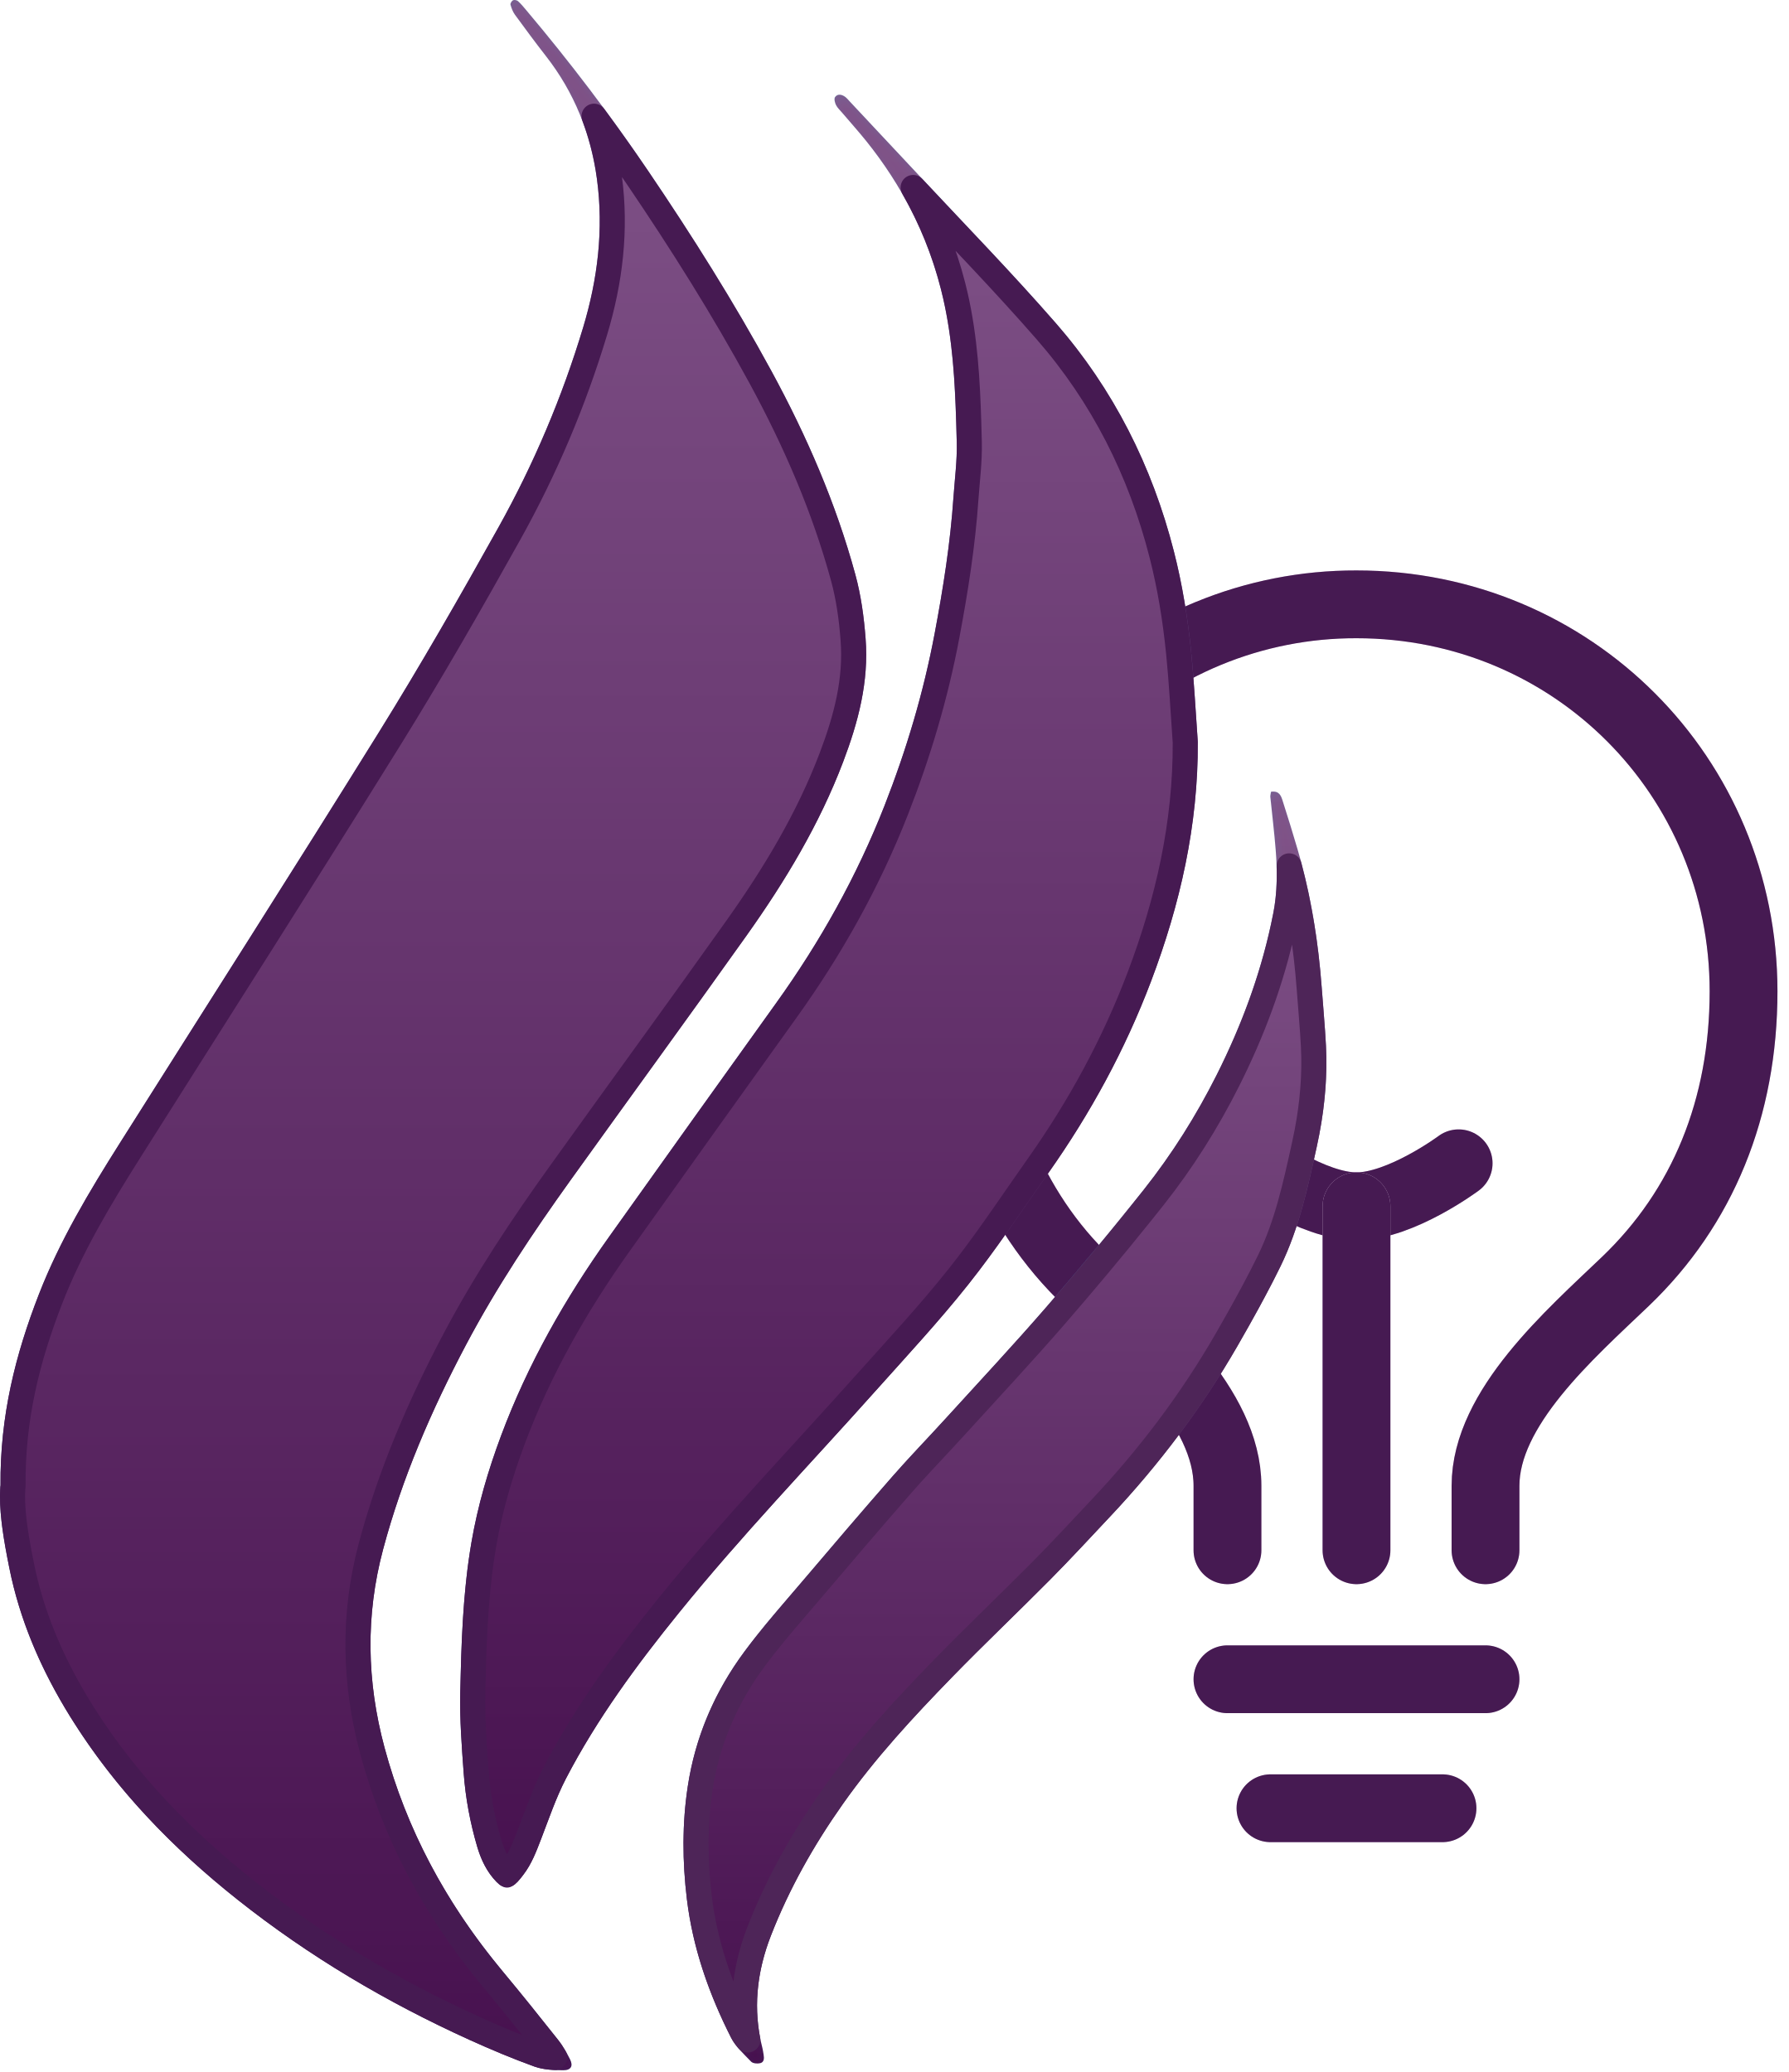
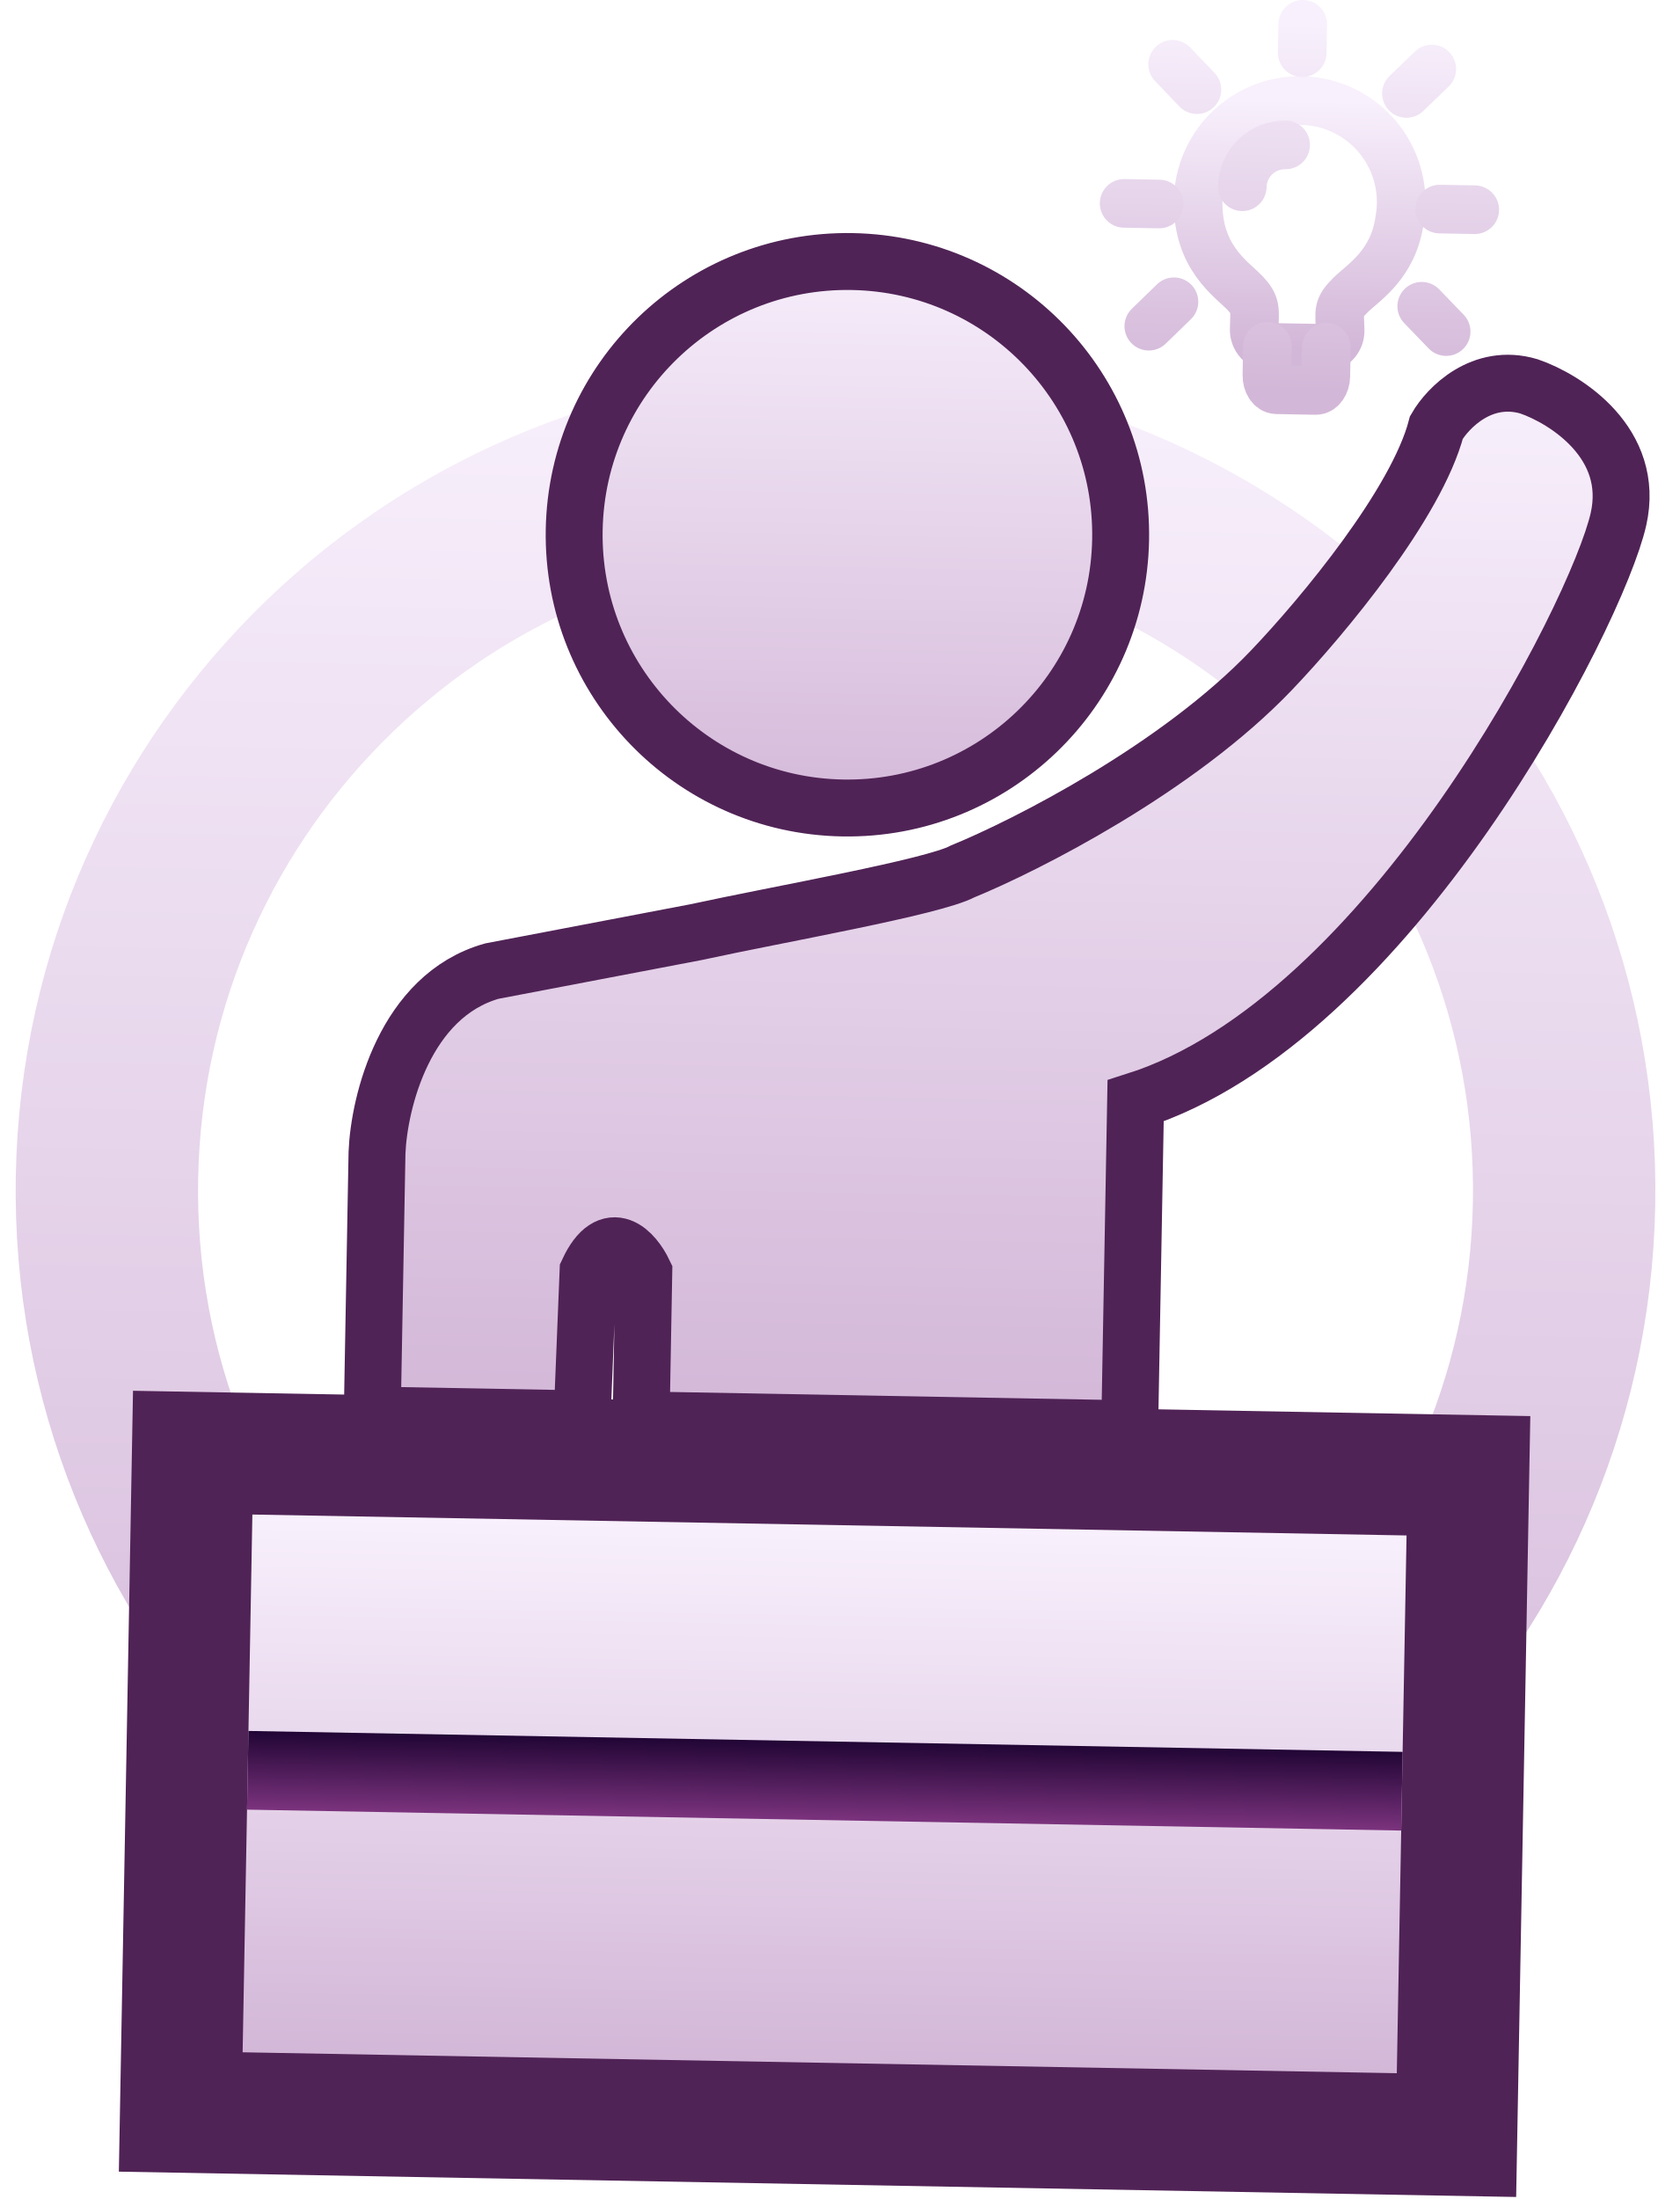
- <svg xmlns="http://www.w3.org/2000/svg" width="145" height="168" viewBox="0 0 145 168" fill="none">
-   <path d="M118.238 94.321C118.238 94.321 113.551 97.807 109.958 97.807C106.365 97.807 101.678 94.321 101.678 94.321" stroke="#D9C2E0" stroke-width="5.497" stroke-linecap="round" stroke-linejoin="round" />
-   <path d="M118.238 94.321C118.238 94.321 113.551 97.807 109.958 97.807C106.365 97.807 101.678 94.321 101.678 94.321" stroke="#461A52" stroke-width="5.497" stroke-linecap="round" stroke-linejoin="round" />
-   <path d="M120.417 125.697V120.468C120.417 114.149 127.289 108.173 131.747 103.908C138.031 97.901 141.334 89.831 141.334 80.376C141.334 62.945 127.448 49 109.958 49C105.834 48.989 101.749 49.792 97.937 51.365C94.125 52.938 90.662 55.248 87.746 58.164C84.83 61.08 82.519 64.544 80.947 68.356C79.374 72.168 78.57 76.253 78.582 80.376C78.582 89.493 82.027 98.11 88.169 103.908C92.603 108.094 99.499 114.084 99.499 120.468V125.697M102.986 146.615H116.93M99.499 136.156H120.417M109.958 125.697V97.808" stroke="#D9C2E0" stroke-width="5.497" stroke-linecap="round" stroke-linejoin="round" />
-   <path d="M120.417 125.697V120.468C120.417 114.149 127.289 108.173 131.747 103.908C138.031 97.901 141.334 89.831 141.334 80.376C141.334 62.945 127.448 49 109.958 49C105.834 48.989 101.749 49.792 97.937 51.365C94.125 52.938 90.662 55.248 87.746 58.164C84.83 61.08 82.519 64.544 80.947 68.356C79.374 72.168 78.57 76.253 78.582 80.376C78.582 89.493 82.027 98.11 88.169 103.908C92.603 108.094 99.499 114.084 99.499 120.468V125.697M102.986 146.615H116.93M99.499 136.156H120.417M109.958 125.697V97.808" stroke="#461A52" stroke-width="5.497" stroke-linecap="round" stroke-linejoin="round" />
-   <g filter="url(#filter0_i_660_695)">
-     <path d="M0.043 120.457C-0.009 114.806 1.259 109.814 3.156 104.938C4.85 100.585 7.24 96.606 9.721 92.677C16.725 81.582 23.793 70.525 30.712 59.379C34.089 53.938 37.277 48.374 40.395 42.78C43.269 37.626 45.568 32.204 47.271 26.55C48.453 22.618 48.943 18.609 48.39 14.513C47.892 10.832 46.553 7.492 44.254 4.547C43.393 3.445 42.565 2.319 41.74 1.191C41.57 0.956 41.46 0.663 41.383 0.379C41.355 0.281 41.479 0.076 41.586 0.021C41.688 -0.028 41.9 0.013 41.988 0.095C42.235 0.319 42.45 0.576 42.664 0.833C46.176 4.998 49.465 9.326 52.521 13.832C56.104 19.117 59.503 24.512 62.55 30.119C65.397 35.361 67.762 40.812 69.332 46.576C69.794 48.27 70.031 50.008 70.165 51.771C70.438 55.277 69.571 58.545 68.345 61.775C66.422 66.836 63.656 71.435 60.535 75.829C55.815 82.467 51.014 89.045 46.267 95.663C43.184 99.962 40.25 104.359 37.775 109.04C34.975 114.339 32.607 119.81 31.056 125.617C29.62 130.995 29.728 136.324 31.166 141.685C32.984 148.454 36.251 154.442 40.728 159.817C42.263 161.661 43.764 163.533 45.252 165.413C45.626 165.886 45.929 166.424 46.204 166.963C46.481 167.507 46.294 167.865 45.648 167.859C44.867 167.854 44.037 167.815 43.316 167.556C41.542 166.914 39.799 166.181 38.08 165.402C31.361 162.355 25.058 158.625 19.277 154.043C13.942 149.812 9.278 144.981 5.686 139.179C3.365 135.433 1.619 131.446 0.753 127.114C0.288 124.797 -0.119 122.463 0.032 120.466L0.043 120.457Z" fill="url(#paint0_linear_660_695)" />
-   </g>
-   <path d="M48.154 9.422C49.362 11.058 50.537 12.717 51.68 14.402C55.251 19.669 58.631 25.035 61.657 30.605C64.476 35.794 66.806 41.172 68.352 46.843C68.791 48.453 69.02 50.122 69.152 51.848V51.85C69.408 55.137 68.6 58.241 67.395 61.414C65.515 66.365 62.8 70.886 59.706 75.241C54.987 81.879 50.197 88.441 45.441 95.071C42.347 99.386 39.383 103.826 36.877 108.565H36.876C34.053 113.909 31.651 119.453 30.074 125.354C28.589 130.917 28.704 136.428 30.185 141.948C31.986 148.656 35.178 154.607 39.523 159.951L39.947 160.467C41.474 162.302 42.97 164.167 44.455 166.044C44.641 166.279 44.809 166.54 44.972 166.823C44.477 166.796 44.036 166.735 43.66 166.6H43.659C41.918 165.969 40.2 165.248 38.499 164.478C31.847 161.461 25.617 157.772 19.908 153.246C14.807 149.201 10.353 144.62 6.883 139.174L6.55 138.645C4.421 135.208 2.801 131.588 1.916 127.697L1.749 126.915L1.578 126.047C1.204 124.084 0.936 122.237 1.038 120.652C1.051 120.586 1.059 120.518 1.059 120.448C1.008 114.964 2.236 110.102 4.103 105.307C5.758 101.052 8.102 97.144 10.58 93.219C17.58 82.131 24.653 71.065 31.575 59.914C34.964 54.454 38.161 48.874 41.283 43.274C44.192 38.057 46.52 32.568 48.243 26.844V26.843C49.459 22.801 49.972 18.644 49.397 14.377L49.289 13.659C49.046 12.194 48.669 10.781 48.154 9.422Z" stroke="#461A52" stroke-width="2.032" stroke-linejoin="round" />
-   <g filter="url(#filter1_i_660_695)">
-     <path d="M97.094 60.148C97.13 66.889 95.67 73.322 93.297 79.582C91.201 85.111 88.396 90.266 84.986 95.099C82.85 98.124 80.806 101.226 78.507 104.123C76.134 107.115 73.522 109.922 70.972 112.775C65.638 118.752 60.077 124.535 55.034 130.768C51.607 135 48.384 139.38 45.871 144.218C45.065 145.771 44.501 147.45 43.869 149.089C43.475 150.11 43.096 151.131 42.419 152.01C42.271 152.201 42.125 152.398 41.958 152.573C41.361 153.198 40.855 153.211 40.247 152.583C39.469 151.781 38.998 150.798 38.685 149.738C38.11 147.786 37.736 145.788 37.588 143.764C37.428 141.594 37.263 139.412 37.31 137.242C37.398 133.163 37.522 129.075 38.22 125.037C38.732 122.075 39.573 119.202 40.627 116.385C42.785 110.61 45.802 105.294 49.377 100.278C53.87 93.974 58.364 87.667 62.882 81.379C66.479 76.374 69.46 71.039 71.707 65.308C73.48 60.784 74.864 56.145 75.763 51.37C76.453 47.709 77.036 44.033 77.289 40.315C77.391 38.838 77.592 37.358 77.556 35.883C77.451 31.711 77.317 27.54 76.274 23.452C75.141 18.999 73.093 15.018 70.222 11.441C69.595 10.661 68.924 9.915 68.275 9.151C68.099 8.943 67.884 8.749 67.766 8.512C67.672 8.323 67.598 8.004 67.694 7.87C67.901 7.583 68.236 7.657 68.506 7.851C68.651 7.957 68.764 8.105 68.891 8.239C70.656 10.123 72.424 12.004 74.184 13.893C77.993 17.983 81.903 21.983 85.575 26.191C90.261 31.561 93.39 37.795 95.153 44.691C95.838 47.367 96.275 50.087 96.55 52.828C96.795 55.263 96.918 57.712 97.094 60.156V60.148Z" fill="url(#paint1_linear_660_695)" />
-   </g>
-   <path d="M74.019 15.201C77.662 19.096 81.335 22.877 84.809 26.858C89.382 32.1 92.442 38.188 94.168 44.944C94.838 47.56 95.268 50.227 95.539 52.929V52.93C95.781 55.332 95.901 57.727 96.077 60.184C96.108 66.76 94.684 73.058 92.347 79.223C90.284 84.665 87.521 89.745 84.156 94.513C82.265 97.191 80.491 99.861 78.553 102.407L77.711 103.491C75.362 106.453 72.783 109.224 70.215 112.099H70.214C64.913 118.037 59.307 123.871 54.243 130.129C50.801 134.381 47.529 138.822 44.969 143.749V143.75C44.129 145.37 43.531 147.142 42.921 148.723V148.724C42.516 149.777 42.185 150.647 41.617 151.387C41.448 151.605 41.346 151.744 41.225 151.869L41.223 151.871C41.172 151.924 41.13 151.962 41.098 151.988C41.066 151.963 41.026 151.927 40.977 151.877V151.876L40.751 151.626C40.321 151.109 40.009 150.497 39.772 149.804L39.659 149.45C39.104 147.564 38.744 145.638 38.601 143.691C38.441 141.509 38.28 139.377 38.325 137.264C38.408 133.436 38.522 129.666 39.1 125.952L39.221 125.21C39.719 122.323 40.542 119.513 41.578 116.74C43.7 111.066 46.669 105.828 50.204 100.868C54.698 94.564 59.19 88.258 63.707 81.972C67.349 76.905 70.372 71.495 72.653 65.679C74.447 61.102 75.849 56.402 76.761 51.558C77.454 47.88 78.046 44.161 78.303 40.385C78.398 39 78.609 37.394 78.572 35.858V35.858L78.529 34.292C78.427 30.89 78.23 27.422 77.45 23.992L77.259 23.201C76.534 20.351 75.445 17.69 74.019 15.201Z" stroke="#461A52" stroke-width="2.032" stroke-linejoin="round" />
-   <g filter="url(#filter2_i_660_695)">
-     <path d="M103.041 64.193C103.711 64.105 103.848 64.544 103.974 64.938C104.391 66.24 104.796 67.546 105.179 68.856C106.247 72.513 106.855 76.256 107.137 80.053C107.255 81.625 107.4 83.195 107.482 84.77C107.625 87.549 107.329 90.291 106.732 93.003C106.009 96.299 105.294 99.608 103.805 102.66C102.726 104.869 101.526 107.022 100.299 109.153C97.405 114.175 93.932 118.775 89.959 122.994C88.357 124.695 86.771 126.419 85.125 128.079C82.494 130.734 79.78 133.309 77.173 135.988C74.018 139.232 70.943 142.552 68.325 146.265C65.967 149.607 63.968 153.147 62.486 156.957C61.339 159.905 61.002 162.955 61.804 166.07C61.851 166.245 61.867 166.428 61.9 166.607C61.955 166.897 61.936 167.212 61.621 167.286C61.394 167.341 61.029 167.308 60.887 167.16C60.304 166.549 59.636 165.952 59.263 165.218C57.469 161.675 56.163 157.957 55.681 153.993C55.311 150.936 55.289 147.87 55.755 144.821C56.368 140.81 57.94 137.166 60.339 133.923C61.815 131.925 63.475 130.06 65.085 128.164C67.481 125.339 69.886 122.523 72.326 119.734C73.744 118.112 75.248 116.564 76.699 114.97C79.416 111.983 82.173 109.03 84.816 105.981C87.519 102.86 90.164 99.685 92.727 96.45C95.014 93.562 96.975 90.444 98.629 87.151C100.724 82.981 102.32 78.628 103.216 74.037C103.544 72.357 103.547 70.653 103.413 68.954C103.298 67.505 103.12 66.059 102.975 64.612C102.964 64.497 103.005 64.379 103.032 64.198L103.041 64.193Z" fill="url(#paint2_linear_660_695)" />
-   </g>
-   <path d="M104.5 70.206C105.363 73.446 105.874 76.759 106.124 80.128V80.129C106.214 81.326 106.317 82.491 106.397 83.656L106.468 84.823C106.588 87.16 106.385 89.481 105.944 91.794L105.74 92.785C105.011 96.105 104.319 99.291 102.892 102.215C102.094 103.848 101.227 105.453 100.327 107.051L99.419 108.646C96.567 113.595 93.142 118.132 89.219 122.298C87.606 124.011 86.037 125.716 84.404 127.363C81.818 129.971 79.039 132.613 76.445 135.279V135.28C73.283 138.531 70.161 141.898 67.494 145.679C65.098 149.076 63.056 152.688 61.539 156.589C60.438 159.417 60.035 162.372 60.617 165.403C60.491 165.256 60.38 165.113 60.285 164.963L60.169 164.758C58.525 161.51 57.314 158.14 56.786 154.584L56.69 153.87C56.329 150.889 56.31 147.918 56.759 144.975C57.309 141.375 58.665 138.082 60.733 135.115L61.157 134.526C62.243 133.056 63.428 131.662 64.64 130.247L65.86 128.821C68.255 125.998 70.655 123.186 73.09 120.402C74.152 119.189 75.237 118.044 76.341 116.857L77.45 115.653C80.155 112.68 82.93 109.708 85.583 106.647L85.584 106.646C87.957 103.907 90.286 101.125 92.555 98.296L93.524 97.08C95.856 94.135 97.853 90.958 99.536 87.608C101.533 83.634 103.091 79.482 104.032 75.109L104.213 74.231C104.477 72.882 104.542 71.533 104.5 70.206Z" stroke="#4E2558" stroke-width="2.032" stroke-linejoin="round" />
+ <svg xmlns="http://www.w3.org/2000/svg" width="343" height="449" viewBox="0 0 343 449" fill="none">
+   <circle cx="170.604" cy="243.092" r="148.785" transform="rotate(1.03811 170.604 243.092)" stroke="url(#paint0_linear_1438_3608)" stroke-width="37.239" />
+   <circle cx="173.03" cy="109.19" r="55.795" transform="rotate(1.03811 173.03 109.19)" fill="url(#paint1_linear_1438_3608)" stroke="#502356" stroke-width="11.62" />
+   <path d="M76.009 288.926L117.519 289.679L118.858 289.703L120.073 259.587C124.533 250.024 129.519 255.74 131.455 259.794L130.909 289.921L230.665 291.729L231.879 224.778C283.746 208.305 326.103 125.357 330.471 106.014C333.966 90.539 319.754 81.486 312.21 78.894C302.618 76.041 295.611 83.281 293.307 87.257C289.276 102.722 270.28 125.685 259.591 136.876C240.476 156.889 209.607 172.582 196.562 177.927C190.476 181.165 159.123 186.625 142.089 190.335L100.422 198.286C82.65 203.322 77.389 225.104 76.98 235.366L76.009 288.926Z" fill="url(#paint2_linear_1438_3608)" stroke="#502356" stroke-width="11.62" />
+   <rect x="39.346" y="296.608" width="260.532" height="134.644" transform="rotate(1.03811 39.3459 296.608)" fill="url(#paint3_linear_1438_3608)" stroke="#502356" stroke-width="24.826" />
+   <rect x="50.731" y="353.432" width="235.705" height="16.071" transform="rotate(1.03811 50.7312 353.432)" fill="url(#paint4_linear_1438_3608)" />
+   <path d="M285.795 44.834C284.518 54.05 278.402 57.631 275.741 60.263C273.075 62.903 273.534 63.446 273.639 67.39C273.659 67.878 273.579 68.365 273.404 68.821C273.23 69.277 272.963 69.693 272.621 70.042C272.28 70.391 271.87 70.667 271.418 70.852C270.966 71.037 270.481 71.127 269.992 71.117L259.612 70.929C259.124 70.919 258.643 70.81 258.198 70.609C257.754 70.407 257.355 70.117 257.026 69.756C256.697 69.395 256.446 68.971 256.286 68.509C256.127 68.048 256.063 67.559 256.099 67.072C256.169 63.206 256.545 62.314 254.261 59.874C251.346 56.852 244.439 52.535 244.648 41.01C244.682 38.147 245.309 35.322 246.489 32.713C247.669 30.104 249.376 27.768 251.504 25.852C253.632 23.936 256.133 22.482 258.851 21.58C261.569 20.679 264.444 20.351 267.295 20.615C270.145 20.88 272.911 21.733 275.416 23.12C277.921 24.506 280.111 26.397 281.849 28.672C283.588 30.948 284.835 33.558 285.514 36.34C286.194 39.121 286.289 42.014 285.795 44.834Z" stroke="url(#paint5_linear_1438_3608)" stroke-width="9.931" stroke-linecap="round" stroke-linejoin="round" />
+   <path d="M258.795 70.698L258.688 76.603C258.659 78.216 259.533 79.556 260.639 79.576L268.657 79.722C269.77 79.742 270.688 78.43 270.717 76.821L270.824 70.916M262.509 29.588C260.203 29.548 257.976 30.424 256.316 32.026C254.656 33.627 253.7 35.822 253.658 38.128M293.964 42.691L301.126 42.821M287.179 19.081L292.353 14.092M290.299 62.534L295.288 67.703M266.003 4.965L265.898 10.757M239.445 13.129L244.399 18.306M234.57 66.603L239.707 61.617M236.694 41.654L229.535 41.524" stroke="url(#paint6_linear_1438_3608)" stroke-width="9.931" stroke-linecap="round" stroke-linejoin="round" />
  <defs>
-     <filter id="filter0_i_660_695" x="0" y="0" width="70.399" height="168.226" filterUnits="userSpaceOnUse" color-interpolation-filters="sRGB">
-       <feFlood flood-opacity="0" result="BackgroundImageFix" />
-       <feBlend mode="normal" in="SourceGraphic" in2="BackgroundImageFix" result="shape" />
-       <feColorMatrix in="SourceAlpha" type="matrix" values="0 0 0 0 0 0 0 0 0 0 0 0 0 0 0 0 0 0 127 0" result="hardAlpha" />
-       <feOffset dx="0.183" dy="0.367" />
-       <feGaussianBlur stdDeviation="0.367" />
-       <feComposite in2="hardAlpha" operator="arithmetic" k2="-1" k3="1" />
-       <feColorMatrix type="matrix" values="0 0 0 0 0 0 0 0 0 0.941 0 0 0 0 1 0 0 0 0.07 0" />
-       <feBlend mode="plus-lighter" in2="shape" result="effect1_innerShadow_660_695" />
-     </filter>
-     <filter id="filter1_i_660_695" x="37.302" y="7.68" width="59.976" height="145.735" filterUnits="userSpaceOnUse" color-interpolation-filters="sRGB">
-       <feFlood flood-opacity="0" result="BackgroundImageFix" />
-       <feBlend mode="normal" in="SourceGraphic" in2="BackgroundImageFix" result="shape" />
-       <feColorMatrix in="SourceAlpha" type="matrix" values="0 0 0 0 0 0 0 0 0 0 0 0 0 0 0 0 0 0 127 0" result="hardAlpha" />
-       <feOffset dx="0.183" dy="0.367" />
-       <feGaussianBlur stdDeviation="0.367" />
-       <feComposite in2="hardAlpha" operator="arithmetic" k2="-1" k3="1" />
-       <feColorMatrix type="matrix" values="0 0 0 0 0 0 0 0 0 0.941 0 0 0 0 1 0 0 0 0.07 0" />
-       <feBlend mode="plus-lighter" in2="shape" result="effect1_innerShadow_660_695" />
-     </filter>
-     <filter id="filter2_i_660_695" x="55.404" y="64.182" width="52.297" height="103.496" filterUnits="userSpaceOnUse" color-interpolation-filters="sRGB">
-       <feFlood flood-opacity="0" result="BackgroundImageFix" />
-       <feBlend mode="normal" in="SourceGraphic" in2="BackgroundImageFix" result="shape" />
-       <feColorMatrix in="SourceAlpha" type="matrix" values="0 0 0 0 0 0 0 0 0 0 0 0 0 0 0 0 0 0 127 0" result="hardAlpha" />
-       <feOffset dx="0.183" dy="0.367" />
-       <feGaussianBlur stdDeviation="0.367" />
-       <feComposite in2="hardAlpha" operator="arithmetic" k2="-1" k3="1" />
-       <feColorMatrix type="matrix" values="0 0 0 0 0 0 0 0 0 0.941 0 0 0 0 1 0 0 0 0.07 0" />
-       <feBlend mode="plus-lighter" in2="shape" result="effect1_innerShadow_660_695" />
-     </filter>
-     <linearGradient id="paint0_linear_660_695" x1="35.108" y1="0" x2="35.108" y2="167.859" gradientUnits="userSpaceOnUse">
-       <stop stop-color="#815489" />
-       <stop offset="1" stop-color="#47114F" />
+     <linearGradient id="paint0_linear_1438_3608" x1="170.604" y1="75.687" x2="170.604" y2="410.496" gradientUnits="userSpaceOnUse">
+       <stop stop-color="#F8F0FC" />
+       <stop offset="1" stop-color="#D3B7D8" />
    </linearGradient>
-     <linearGradient id="paint1_linear_660_695" x1="67.198" y1="7.68" x2="67.198" y2="153.048" gradientUnits="userSpaceOnUse">
-       <stop stop-color="#815489" />
-       <stop offset="1" stop-color="#47114F" />
+     <linearGradient id="paint1_linear_1438_3608" x1="173.03" y1="47.586" x2="173.03" y2="170.795" gradientUnits="userSpaceOnUse">
+       <stop stop-color="#F8F0FC" />
+       <stop offset="1" stop-color="#D3B7D8" />
    </linearGradient>
-     <linearGradient id="paint2_linear_660_695" x1="81.461" y1="64.182" x2="81.461" y2="167.311" gradientUnits="userSpaceOnUse">
-       <stop stop-color="#815489" />
-       <stop offset="1" stop-color="#47114F" />
+     <linearGradient id="paint2_linear_1438_3608" x1="205.665" y1="76.39" x2="201.772" y2="291.205" gradientUnits="userSpaceOnUse">
+       <stop stop-color="#F8F0FC" />
+       <stop offset="1" stop-color="#D3B7D8" />
+     </linearGradient>
+     <linearGradient id="paint3_linear_1438_3608" x1="169.385" y1="309.244" x2="169.385" y2="419.061" gradientUnits="userSpaceOnUse">
+       <stop stop-color="#F8F0FC" />
+       <stop offset="1" stop-color="#D3B7D8" />
+     </linearGradient>
+     <linearGradient id="paint4_linear_1438_3608" x1="168.584" y1="353.432" x2="168.584" y2="369.502" gradientUnits="userSpaceOnUse">
+       <stop stop-color="#210535" />
+       <stop offset="1" stop-color="#7B337D" />
+     </linearGradient>
+     <linearGradient id="paint5_linear_1438_3608" x1="265.752" y1="20.53" x2="264.837" y2="71.024" gradientUnits="userSpaceOnUse">
+       <stop stop-color="#F8F0FC" />
+       <stop offset="1" stop-color="#D3B7D8" />
+     </linearGradient>
+     <linearGradient id="paint6_linear_1438_3608" x1="266.005" y1="4.965" x2="264.652" y2="79.649" gradientUnits="userSpaceOnUse">
+       <stop stop-color="#F8F0FC" />
+       <stop offset="1" stop-color="#D3B7D8" />
    </linearGradient>
  </defs>
</svg>
